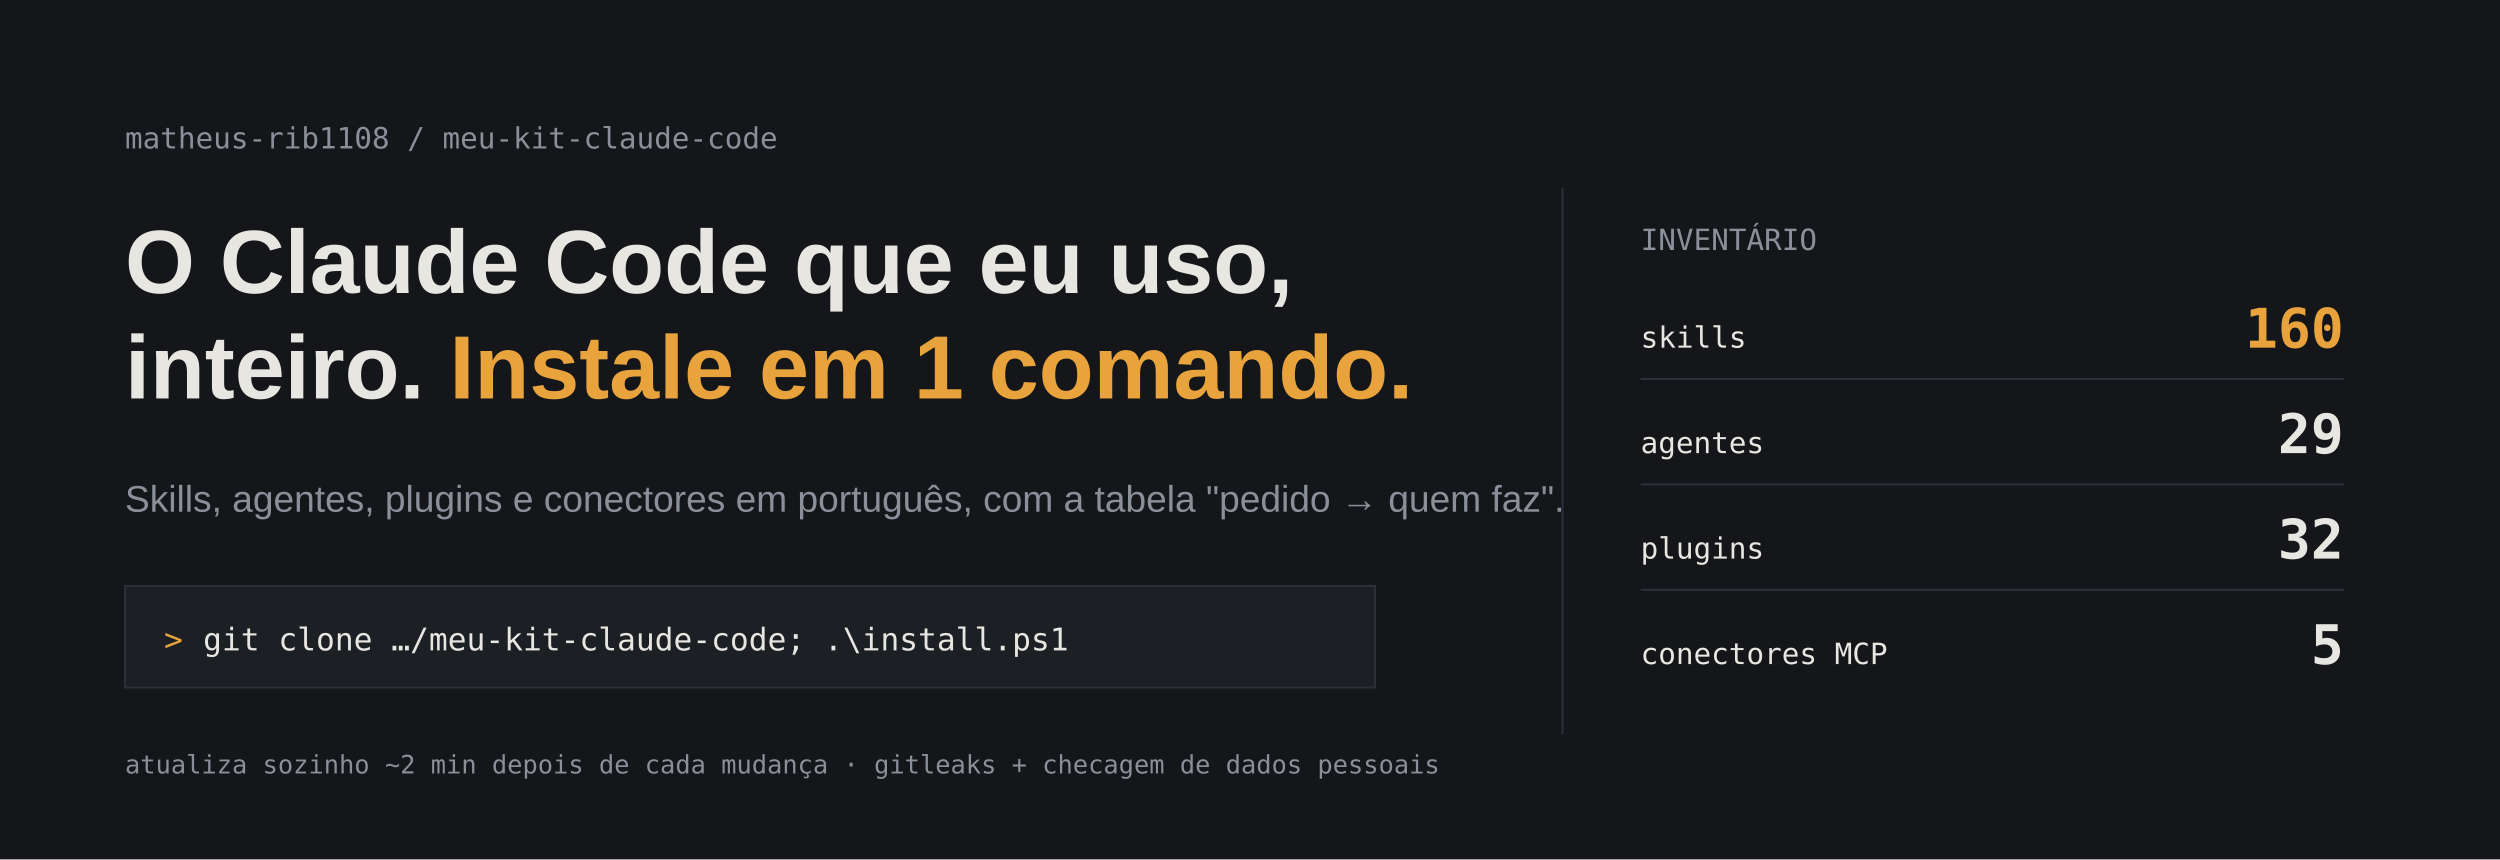
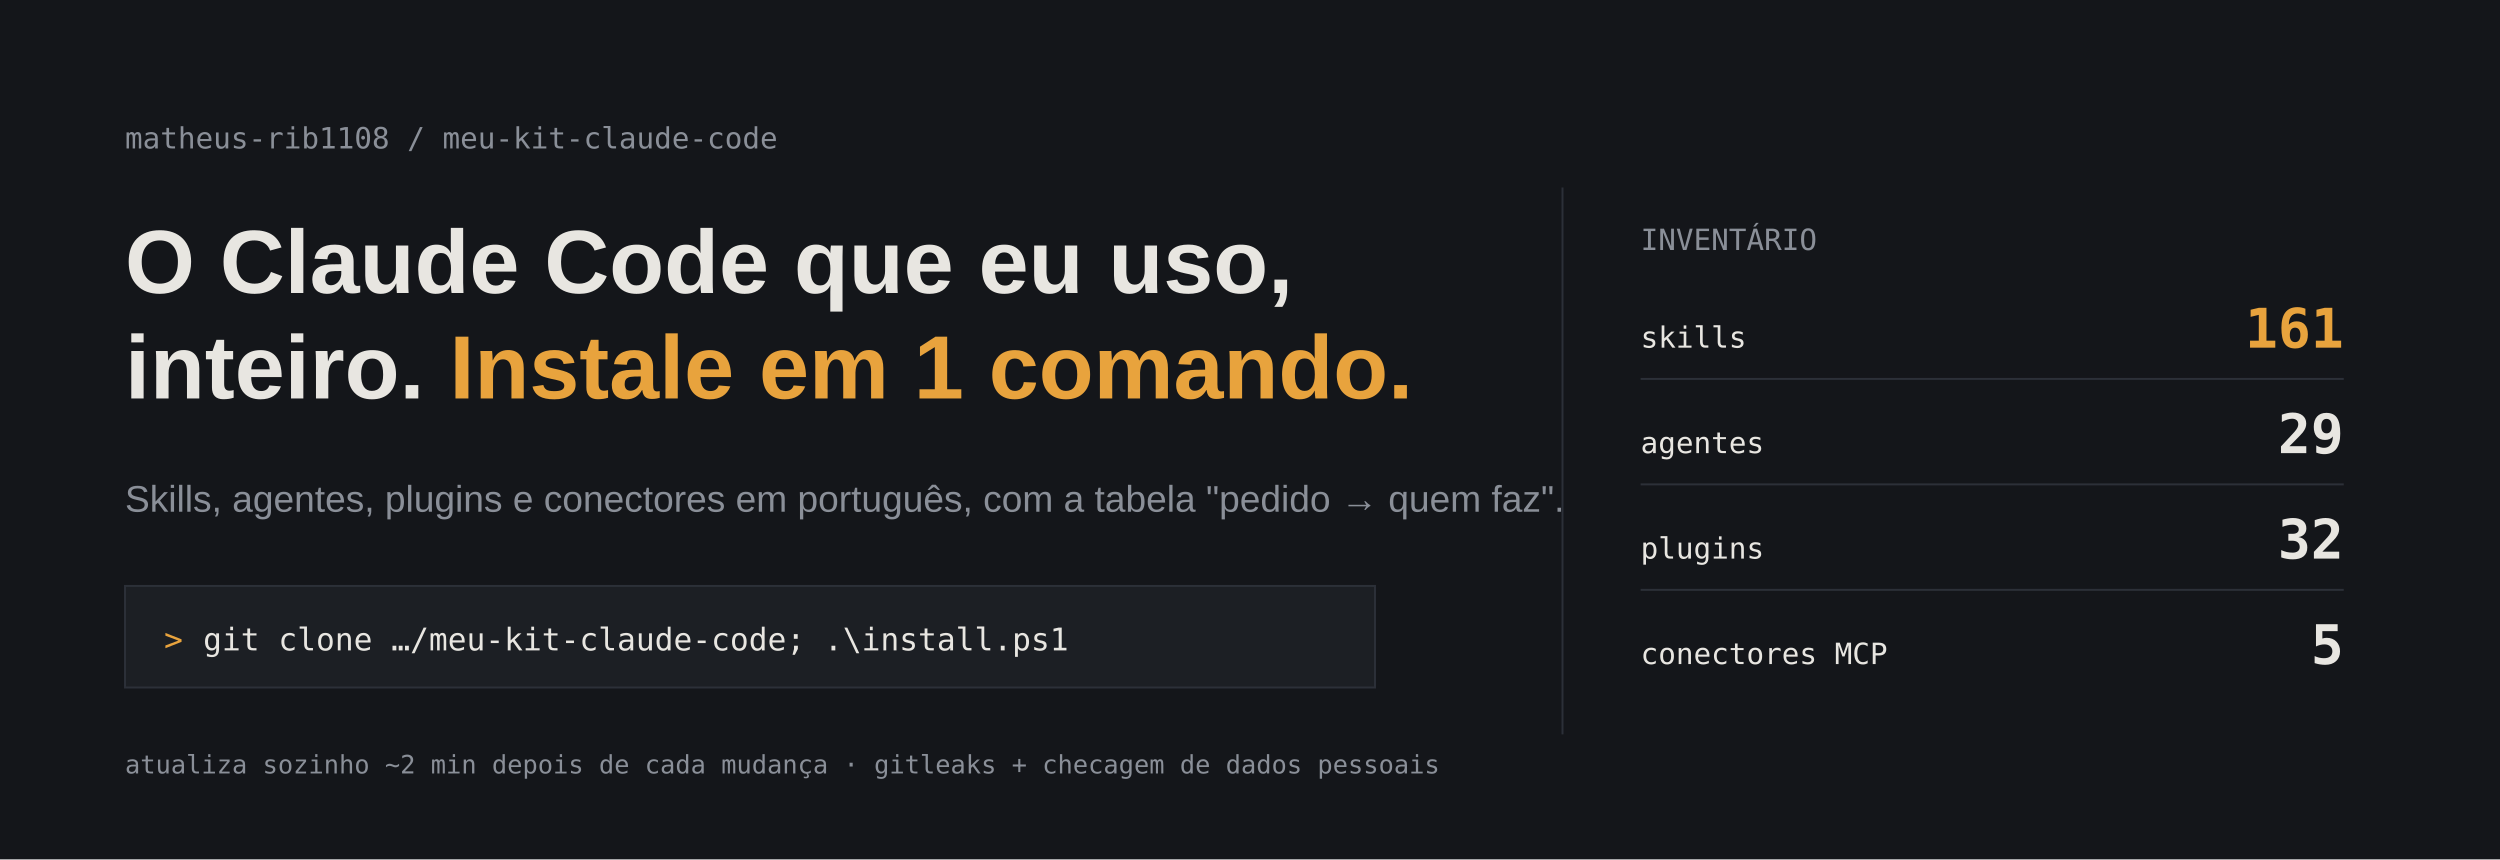
- <svg xmlns="http://www.w3.org/2000/svg" viewBox="0 0 1280 440" width="1280" height="440" role="img" aria-label="Meu kit do Claude Code: 160 skills, 29 agentes, 32 plugins, 5 conectores MCP">
+ <svg xmlns="http://www.w3.org/2000/svg" viewBox="0 0 1280 440" width="1280" height="440" role="img" aria-label="Meu kit do Claude Code: 161 skills, 29 agentes, 32 plugins, 5 conectores MCP">
  <rect width="1280" height="440" fill="#14161a" />
  <text x="64" y="76" font-family="'JetBrains Mono','Cascadia Code',Consolas,'DejaVu Sans Mono',monospace" font-size="15" fill="#8a8f98">matheus-rib1108 / meu-kit-claude-code</text>
  <text x="64" y="150" font-family="'Inter Tight','Segoe UI','Helvetica Neue',Arial,sans-serif" font-size="46" font-weight="700" fill="#e8e6e1">O Claude Code que eu uso,</text>
  <text x="64" y="204" font-family="'Inter Tight','Segoe UI','Helvetica Neue',Arial,sans-serif" font-size="46" font-weight="700" fill="#e8e6e1">inteiro. <tspan fill="#e8a33d">Instale em 1 comando.</tspan>
  </text>
  <text x="64" y="262" font-family="'Inter Tight','Segoe UI','Helvetica Neue',Arial,sans-serif" font-size="19" fill="#8a8f98">Skills, agentes, plugins e conectores em português, com a tabela "pedido → quem faz".</text>
  <rect x="64" y="300" width="640" height="52" fill="#1c1f24" stroke="#2c3038" />
  <text x="84" y="333" font-family="'JetBrains Mono','Cascadia Code',Consolas,'DejaVu Sans Mono',monospace" font-size="16" fill="#e8a33d">&gt;</text>
  <text x="104" y="333" font-family="'JetBrains Mono','Cascadia Code',Consolas,'DejaVu Sans Mono',monospace" font-size="16" fill="#e8e6e1">git clone …/meu-kit-claude-code; .\install.ps1</text>
  <text x="64" y="396" font-family="'JetBrains Mono','Cascadia Code',Consolas,'DejaVu Sans Mono',monospace" font-size="13" fill="#8a8f98">atualiza sozinho ~2 min depois de cada mudança · gitleaks + checagem de dados pessoais</text>
  <line x1="800" y1="96" x2="800" y2="376" stroke="#2c3038" />
  <text x="840" y="128" font-family="'JetBrains Mono','Cascadia Code',Consolas,'DejaVu Sans Mono',monospace" font-size="15" fill="#8a8f98">INVENTÁRIO</text>
  <text x="840" y="178" font-family="'JetBrains Mono','Cascadia Code',Consolas,'DejaVu Sans Mono',monospace" font-size="15" fill="#e8e6e1">skills</text>
-   <text x="1200" y="178" text-anchor="end" font-family="'JetBrains Mono','Cascadia Code',Consolas,'DejaVu Sans Mono',monospace" font-size="28" font-weight="700" fill="#e8a33d">160</text>
+   <text x="1200" y="178" text-anchor="end" font-family="'JetBrains Mono','Cascadia Code',Consolas,'DejaVu Sans Mono',monospace" font-size="28" font-weight="700" fill="#e8a33d">161</text>
  <line x1="840" y1="194" x2="1200" y2="194" stroke="#2c3038" />
  <text x="840" y="232" font-family="'JetBrains Mono','Cascadia Code',Consolas,'DejaVu Sans Mono',monospace" font-size="15" fill="#e8e6e1">agentes</text>
  <text x="1200" y="232" text-anchor="end" font-family="'JetBrains Mono','Cascadia Code',Consolas,'DejaVu Sans Mono',monospace" font-size="28" font-weight="700" fill="#e8e6e1">29</text>
  <line x1="840" y1="248" x2="1200" y2="248" stroke="#2c3038" />
  <text x="840" y="286" font-family="'JetBrains Mono','Cascadia Code',Consolas,'DejaVu Sans Mono',monospace" font-size="15" fill="#e8e6e1">plugins</text>
  <text x="1200" y="286" text-anchor="end" font-family="'JetBrains Mono','Cascadia Code',Consolas,'DejaVu Sans Mono',monospace" font-size="28" font-weight="700" fill="#e8e6e1">32</text>
  <line x1="840" y1="302" x2="1200" y2="302" stroke="#2c3038" />
  <text x="840" y="340" font-family="'JetBrains Mono','Cascadia Code',Consolas,'DejaVu Sans Mono',monospace" font-size="15" fill="#e8e6e1">conectores MCP</text>
  <text x="1200" y="340" text-anchor="end" font-family="'JetBrains Mono','Cascadia Code',Consolas,'DejaVu Sans Mono',monospace" font-size="28" font-weight="700" fill="#e8e6e1">5</text>
</svg>
